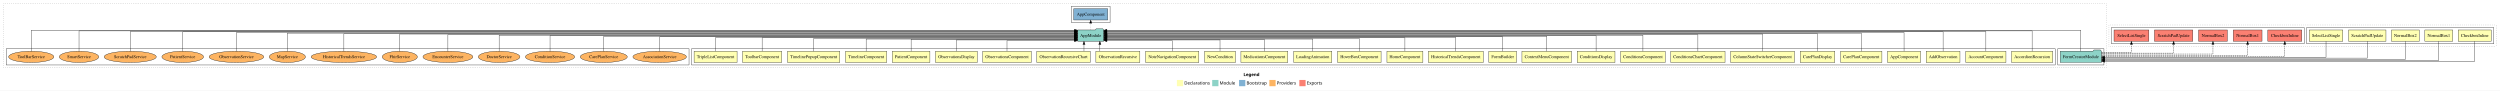
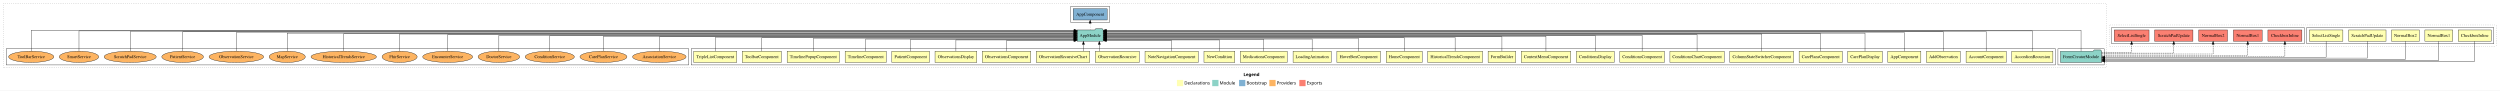
- <svg xmlns="http://www.w3.org/2000/svg" width="8004pt" height="290pt" viewBox="0.00 0.00 8004.00 290.00">
+ <svg xmlns="http://www.w3.org/2000/svg" width="8008pt" height="290pt" viewBox="0.00 0.00 8008.00 290.00">
  <g id="graph0" class="graph" transform="scale(1 1) rotate(0) translate(4 286)">
-     <polygon fill="#ffffff" stroke="transparent" points="-4,4 -4,-286 8000,-286 8000,4 -4,4" />
-     <text text-anchor="start" x="3977.009" y="-42.4" font-family="sans-serif" font-weight="bold" font-size="14.00" fill="#000000">Legend</text>
-     <polygon fill="#ffffb3" stroke="transparent" points="3764,-10 3764,-30 3784,-30 3784,-10 3764,-10" />
-     <text text-anchor="start" x="3787.629" y="-15.4" font-family="sans-serif" font-size="14.00" fill="#000000">  Declarations</text>
-     <polygon fill="#8dd3c7" stroke="transparent" points="3877,-10 3877,-30 3897,-30 3897,-10 3877,-10" />
-     <text text-anchor="start" x="3900.725" y="-15.4" font-family="sans-serif" font-size="14.00" fill="#000000">  Module</text>
-     <polygon fill="#80b1d3" stroke="transparent" points="3963,-10 3963,-30 3983,-30 3983,-10 3963,-10" />
-     <text text-anchor="start" x="3986.781" y="-15.4" font-family="sans-serif" font-size="14.00" fill="#000000">  Bootstrap</text>
-     <polygon fill="#fdb462" stroke="transparent" points="4060,-10 4060,-30 4080,-30 4080,-10 4060,-10" />
-     <text text-anchor="start" x="4083.673" y="-15.4" font-family="sans-serif" font-size="14.00" fill="#000000">  Providers</text>
-     <polygon fill="#fb8072" stroke="transparent" points="4156,-10 4156,-30 4176,-30 4176,-10 4156,-10" />
-     <text text-anchor="start" x="4179.726" y="-15.4" font-family="sans-serif" font-size="14.00" fill="#000000">  Exports</text>
+     <polygon fill="#ffffff" stroke="transparent" points="-4,4 -4,-286 8004,-286 8004,4 -4,4" />
+     <text text-anchor="start" x="3979.009" y="-42.4" font-family="sans-serif" font-weight="bold" font-size="14.00" fill="#000000">Legend</text>
+     <polygon fill="#ffffb3" stroke="transparent" points="3766,-10 3766,-30 3786,-30 3786,-10 3766,-10" />
+     <text text-anchor="start" x="3789.629" y="-15.4" font-family="sans-serif" font-size="14.00" fill="#000000">  Declarations</text>
+     <polygon fill="#8dd3c7" stroke="transparent" points="3879,-10 3879,-30 3899,-30 3899,-10 3879,-10" />
+     <text text-anchor="start" x="3902.725" y="-15.4" font-family="sans-serif" font-size="14.00" fill="#000000">  Module</text>
+     <polygon fill="#80b1d3" stroke="transparent" points="3965,-10 3965,-30 3985,-30 3985,-10 3965,-10" />
+     <text text-anchor="start" x="3988.781" y="-15.4" font-family="sans-serif" font-size="14.00" fill="#000000">  Bootstrap</text>
+     <polygon fill="#fdb462" stroke="transparent" points="4062,-10 4062,-30 4082,-30 4082,-10 4062,-10" />
+     <text text-anchor="start" x="4085.673" y="-15.4" font-family="sans-serif" font-size="14.00" fill="#000000">  Providers</text>
+     <polygon fill="#fb8072" stroke="transparent" points="4158,-10 4158,-30 4178,-30 4178,-10 4158,-10" />
+     <text text-anchor="start" x="4181.726" y="-15.4" font-family="sans-serif" font-size="14.00" fill="#000000">  Exports</text>
    <g id="clust1" class="cluster">
-       <polygon fill="none" stroke="#000000" stroke-dasharray="1,5" points="8,-70 8,-274 6740,-274 6740,-70 8,-70" />
+       <polygon fill="none" stroke="#000000" stroke-dasharray="1,5" points="8,-70 8,-274 6744,-274 6744,-70 8,-70" />
    </g>
    <g id="clust2" class="cluster">
-       <polygon fill="none" stroke="#000000" points="2210,-78 2210,-130 6576,-130 6576,-78 2210,-78" />
+       <polygon fill="none" stroke="#000000" points="2210,-78 2210,-130 6580,-130 6580,-78 2210,-78" />
    </g>
    <g id="clust31" class="cluster">
-       <polygon fill="none" stroke="#000000" points="6584,-78 6584,-130 6732,-130 6732,-78 6584,-78" />
+       <polygon fill="none" stroke="#000000" points="6588,-78 6588,-130 6736,-130 6736,-78 6588,-78" />
    </g>
    <g id="clust33" class="cluster">
      <polygon fill="none" stroke="#000000" points="3426,-214 3426,-266 3550,-266 3550,-214 3426,-214" />
    </g>
    <g id="clust34" class="cluster">
      <polygon fill="none" stroke="#000000" points="16,-78 16,-130 2202,-130 2202,-78 16,-78" />
    </g>
    <g id="clust35" class="cluster">
-       <polygon fill="none" stroke="#000000" stroke-dasharray="1,5" points="6748,-138 6748,-206 7988,-206 7988,-138 6748,-138" />
+       <polygon fill="none" stroke="#000000" stroke-dasharray="1,5" points="6752,-138 6752,-206 7992,-206 7992,-138 6752,-138" />
    </g>
    <g id="clust36" class="cluster">
-       <polygon fill="none" stroke="#000000" points="7381,-146 7381,-198 7980,-198 7980,-146 7381,-146" />
+       <polygon fill="none" stroke="#000000" points="7385,-146 7385,-198 7984,-198 7984,-146 7385,-146" />
    </g>
    <g id="clust43" class="cluster">
-       <polygon fill="none" stroke="#000000" points="6756,-146 6756,-198 7373,-198 7373,-146 6756,-146" />
+       <polygon fill="none" stroke="#000000" points="6760,-146 6760,-198 7377,-198 7377,-146 6760,-146" />
    </g>
    <g id="node1" class="node">
-       <polygon fill="#ffffb3" stroke="#000000" points="6567.849,-122 6436.151,-122 6436.151,-86 6567.849,-86 6567.849,-122" />
-       <text text-anchor="middle" x="6502" y="-99.8" font-family="Times,serif" font-size="14.00" fill="#000000">AccordionRecursion</text>
+       <polygon fill="#ffffb3" stroke="#000000" points="6571.849,-122 6440.151,-122 6440.151,-86 6571.849,-86 6571.849,-122" />
+       <text text-anchor="middle" x="6506" y="-99.8" font-family="Times,serif" font-size="14.00" fill="#000000">AccordionRecursion</text>
    </g>
    <g id="node29" class="node">
      <polygon fill="#8dd3c7" stroke="#000000" points="3529.657,-190 3526.657,-194 3505.657,-194 3502.657,-190 3446.343,-190 3446.343,-154 3529.657,-154 3529.657,-190" />
      <text text-anchor="middle" x="3488" y="-167.8" font-family="Times,serif" font-size="14.00" fill="#000000">AppModule</text>
    </g>
    <g id="edge1" class="edge">
-       <path fill="none" stroke="#000000" d="M6502,-122.01C6502,-146.421 6502,-187 6502,-187 6502,-187 3539.745,-187 3539.745,-187" />
-       <polygon fill="#000000" stroke="#000000" points="3539.745,-183.5 3529.745,-187 3539.745,-190.5 3539.745,-183.5" />
+       <path fill="none" stroke="#000000" d="M6506,-122.01C6506,-146.421 6506,-187 6506,-187 6506,-187 3539.801,-187 3539.801,-187" />
+       <polygon fill="#000000" stroke="#000000" points="3539.801,-183.5 3529.801,-187 3539.801,-190.5 3539.801,-183.5" />
    </g>
    <g id="node2" class="node">
-       <polygon fill="#ffffb3" stroke="#000000" points="6418.259,-122 6289.741,-122 6289.741,-86 6418.259,-86 6418.259,-122" />
-       <text text-anchor="middle" x="6354" y="-99.8" font-family="Times,serif" font-size="14.00" fill="#000000">AccountComponent</text>
+       <polygon fill="#ffffb3" stroke="#000000" points="6422.259,-122 6293.741,-122 6293.741,-86 6422.259,-86 6422.259,-122" />
+       <text text-anchor="middle" x="6358" y="-99.8" font-family="Times,serif" font-size="14.00" fill="#000000">AccountComponent</text>
    </g>
    <g id="edge2" class="edge">
-       <path fill="none" stroke="#000000" d="M6354,-122.38C6354,-146.279 6354,-185 6354,-185 6354,-185 3539.898,-185 3539.898,-185" />
-       <polygon fill="#000000" stroke="#000000" points="3539.898,-181.5 3529.898,-185 3539.898,-188.5 3539.898,-181.5" />
+       <path fill="none" stroke="#000000" d="M6358,-122.38C6358,-146.279 6358,-185 6358,-185 6358,-185 3539.677,-185 3539.677,-185" />
+       <polygon fill="#000000" stroke="#000000" points="3539.678,-181.5 3529.677,-185 3539.677,-188.5 3539.678,-181.5" />
    </g>
    <g id="node3" class="node">
-       <polygon fill="#ffffb3" stroke="#000000" points="6271.03,-122 6162.97,-122 6162.97,-86 6271.03,-86 6271.03,-122" />
-       <text text-anchor="middle" x="6217" y="-99.8" font-family="Times,serif" font-size="14.00" fill="#000000">AddObservation</text>
+       <polygon fill="#ffffb3" stroke="#000000" points="6275.03,-122 6166.97,-122 6166.97,-86 6275.03,-86 6275.03,-122" />
+       <text text-anchor="middle" x="6221" y="-99.8" font-family="Times,serif" font-size="14.00" fill="#000000">AddObservation</text>
    </g>
    <g id="edge3" class="edge">
-       <path fill="none" stroke="#000000" d="M6217,-122.153C6217,-145.757 6217,-184 6217,-184 6217,-184 3539.774,-184 3539.774,-184" />
-       <polygon fill="#000000" stroke="#000000" points="3539.774,-180.5 3529.774,-184 3539.774,-187.5 3539.774,-180.5" />
+       <path fill="none" stroke="#000000" d="M6221,-122.153C6221,-145.757 6221,-184 6221,-184 6221,-184 3539.835,-184 3539.835,-184" />
+       <polygon fill="#000000" stroke="#000000" points="3539.835,-180.5 3529.835,-184 3539.835,-187.5 3539.835,-180.5" />
    </g>
    <g id="node4" class="node">
-       <polygon fill="#ffffb3" stroke="#000000" points="6144.94,-122 6039.06,-122 6039.06,-86 6144.94,-86 6144.94,-122" />
-       <text text-anchor="middle" x="6092" y="-99.8" font-family="Times,serif" font-size="14.00" fill="#000000">AppComponent</text>
+       <polygon fill="#ffffb3" stroke="#000000" points="6148.94,-122 6043.06,-122 6043.06,-86 6148.94,-86 6148.94,-122" />
+       <text text-anchor="middle" x="6096" y="-99.8" font-family="Times,serif" font-size="14.00" fill="#000000">AppComponent</text>
    </g>
    <g id="edge4" class="edge">
-       <path fill="none" stroke="#000000" d="M6092,-122.091C6092,-145.133 6092,-182 6092,-182 6092,-182 3539.693,-182 3539.693,-182" />
-       <polygon fill="#000000" stroke="#000000" points="3539.693,-178.5 3529.693,-182 3539.692,-185.5 3539.693,-178.5" />
+       <path fill="none" stroke="#000000" d="M6096,-122.091C6096,-145.133 6096,-182 6096,-182 6096,-182 3539.756,-182 3539.756,-182" />
+       <polygon fill="#000000" stroke="#000000" points="3539.756,-178.5 3529.756,-182 3539.756,-185.5 3539.756,-178.5" />
    </g>
    <g id="node5" class="node">
-       <polygon fill="#ffffb3" stroke="#000000" points="6021.147,-122 5888.853,-122 5888.853,-86 6021.147,-86 6021.147,-122" />
-       <text text-anchor="middle" x="5955" y="-99.8" font-family="Times,serif" font-size="14.00" fill="#000000">CarePlanComponent</text>
+       <polygon fill="#ffffb3" stroke="#000000" points="6025.361,-122 5914.639,-122 5914.639,-86 6025.361,-86 6025.361,-122" />
+       <text text-anchor="middle" x="5970" y="-99.8" font-family="Times,serif" font-size="14.00" fill="#000000">CarePlanDisplay</text>
    </g>
    <g id="edge5" class="edge">
-       <path fill="none" stroke="#000000" d="M5955,-122.011C5955,-144.485 5955,-180 5955,-180 5955,-180 3539.784,-180 3539.784,-180" />
-       <polygon fill="#000000" stroke="#000000" points="3539.784,-176.5 3529.784,-180 3539.784,-183.5 3539.784,-176.5" />
+       <path fill="none" stroke="#000000" d="M5970,-122.011C5970,-144.485 5970,-180 5970,-180 5970,-180 3539.78,-180 3539.78,-180" />
+       <polygon fill="#000000" stroke="#000000" points="3539.78,-176.5 3529.78,-180 3539.78,-183.5 3539.78,-176.5" />
    </g>
    <g id="node6" class="node">
-       <polygon fill="#ffffb3" stroke="#000000" points="5870.361,-122 5759.639,-122 5759.639,-86 5870.361,-86 5870.361,-122" />
-       <text text-anchor="middle" x="5815" y="-99.8" font-family="Times,serif" font-size="14.00" fill="#000000">CarePlanDisplay</text>
+       <polygon fill="#ffffb3" stroke="#000000" points="5897.091,-122 5758.909,-122 5758.909,-86 5897.091,-86 5897.091,-122" />
+       <text text-anchor="middle" x="5828" y="-99.8" font-family="Times,serif" font-size="14.00" fill="#000000">CarePlansComponent</text>
    </g>
    <g id="edge6" class="edge">
-       <path fill="none" stroke="#000000" d="M5815,-122.292C5815,-144.206 5815,-178 5815,-178 5815,-178 3539.875,-178 3539.875,-178" />
-       <polygon fill="#000000" stroke="#000000" points="3539.875,-174.5 3529.875,-178 3539.875,-181.5 3539.875,-174.5" />
+       <path fill="none" stroke="#000000" d="M5828,-122.292C5828,-144.206 5828,-178 5828,-178 5828,-178 3539.858,-178 3539.858,-178" />
+       <polygon fill="#000000" stroke="#000000" points="3539.858,-174.5 3529.858,-178 3539.858,-181.5 3539.858,-174.5" />
    </g>
    <g id="node7" class="node">
      <polygon fill="#ffffb3" stroke="#000000" points="5741.203,-122 5536.797,-122 5536.797,-86 5741.203,-86 5741.203,-122" />
      <text text-anchor="middle" x="5639" y="-99.8" font-family="Times,serif" font-size="14.00" fill="#000000">ColumnStateSwitcherComponent</text>
    </g>
    <g id="edge7" class="edge">
      <path fill="none" stroke="#000000" d="M5639,-122.045C5639,-143.662 5639,-177 5639,-177 5639,-177 3540.003,-177 3540.003,-177" />
      <polygon fill="#000000" stroke="#000000" points="3540.003,-173.5 3530.003,-177 3540.003,-180.5 3540.003,-173.5" />
    </g>
    <g id="node8" class="node">
      <polygon fill="#ffffb3" stroke="#000000" points="5518.888,-122 5345.112,-122 5345.112,-86 5518.888,-86 5518.888,-122" />
      <text text-anchor="middle" x="5432" y="-99.8" font-family="Times,serif" font-size="14.00" fill="#000000">ConditionsChartComponent</text>
    </g>
    <g id="edge8" class="edge">
      <path fill="none" stroke="#000000" d="M5432,-122.284C5432,-143.321 5432,-175 5432,-175 5432,-175 3539.956,-175 3539.956,-175" />
      <polygon fill="#000000" stroke="#000000" points="3539.956,-171.5 3529.956,-175 3539.956,-178.5 3539.956,-171.5" />
    </g>
    <g id="node9" class="node">
      <polygon fill="#ffffb3" stroke="#000000" points="5327.286,-122 5184.714,-122 5184.714,-86 5327.286,-86 5327.286,-122" />
      <text text-anchor="middle" x="5256" y="-99.8" font-family="Times,serif" font-size="14.00" fill="#000000">ConditionsComponent</text>
    </g>
    <g id="edge9" class="edge">
      <path fill="none" stroke="#000000" d="M5256,-122.129C5256,-142.572 5256,-173 5256,-173 5256,-173 3539.96,-173 3539.96,-173" />
      <polygon fill="#000000" stroke="#000000" points="3539.96,-169.5 3529.96,-173 3539.96,-176.5 3539.96,-169.5" />
    </g>
    <g id="node10" class="node">
      <polygon fill="#ffffb3" stroke="#000000" points="5166.5,-122 5045.5,-122 5045.5,-86 5166.5,-86 5166.5,-122" />
      <text text-anchor="middle" x="5106" y="-99.8" font-family="Times,serif" font-size="14.00" fill="#000000">ConditionsDisplay</text>
    </g>
    <g id="edge10" class="edge">
      <path fill="none" stroke="#000000" d="M5106,-122.223C5106,-142.365 5106,-172 5106,-172 5106,-172 3540.033,-172 3540.033,-172" />
      <polygon fill="#000000" stroke="#000000" points="3540.033,-168.5 3530.033,-172 3540.033,-175.5 3540.033,-168.5" />
    </g>
    <g id="node11" class="node">
      <polygon fill="#ffffb3" stroke="#000000" points="5027.324,-122 4868.676,-122 4868.676,-86 5027.324,-86 5027.324,-122" />
      <text text-anchor="middle" x="4948" y="-99.8" font-family="Times,serif" font-size="14.00" fill="#000000">ContextMenuComponent</text>
    </g>
    <g id="edge11" class="edge">
      <path fill="none" stroke="#000000" d="M4948,-122.035C4948,-141.576 4948,-170 4948,-170 4948,-170 3539.731,-170 3539.731,-170" />
      <polygon fill="#000000" stroke="#000000" points="3539.731,-166.5 3529.731,-170 3539.731,-173.5 3539.731,-166.5" />
    </g>
    <g id="node12" class="node">
      <polygon fill="#ffffb3" stroke="#000000" points="4851.327,-122 4762.673,-122 4762.673,-86 4851.327,-86 4851.327,-122" />
      <text text-anchor="middle" x="4807" y="-99.8" font-family="Times,serif" font-size="14.00" fill="#000000">FormBuilder</text>
    </g>
    <g id="edge12" class="edge">
      <path fill="none" stroke="#000000" d="M4807,-122.169C4807,-141.09 4807,-168 4807,-168 4807,-168 3540.022,-168 3540.022,-168" />
      <polygon fill="#000000" stroke="#000000" points="3540.022,-164.5 3530.022,-168 3540.022,-171.5 3540.022,-164.5" />
    </g>
    <g id="node13" class="node">
      <polygon fill="#ffffb3" stroke="#000000" points="4744.909,-122 4569.091,-122 4569.091,-86 4744.909,-86 4744.909,-122" />
      <text text-anchor="middle" x="4657" y="-99.8" font-family="Times,serif" font-size="14.00" fill="#000000">HistoricalTrendsComponent</text>
    </g>
    <g id="edge13" class="edge">
      <path fill="none" stroke="#000000" d="M4657,-122.267C4657,-140.555 4657,-166 4657,-166 4657,-166 3539.95,-166 3539.95,-166" />
      <polygon fill="#000000" stroke="#000000" points="3539.95,-162.5 3529.95,-166 3539.95,-169.5 3539.95,-162.5" />
    </g>
    <g id="node14" class="node">
      <polygon fill="#ffffb3" stroke="#000000" points="4551.545,-122 4436.455,-122 4436.455,-86 4551.545,-86 4551.545,-122" />
      <text text-anchor="middle" x="4494" y="-99.8" font-family="Times,serif" font-size="14.00" fill="#000000">HomeComponent</text>
    </g>
    <g id="edge14" class="edge">
      <path fill="none" stroke="#000000" d="M4494,-122.302C4494,-140.27 4494,-165 4494,-165 4494,-165 3539.946,-165 3539.946,-165" />
      <polygon fill="#000000" stroke="#000000" points="3539.946,-161.5 3529.946,-165 3539.946,-168.5 3539.946,-161.5" />
    </g>
    <g id="node15" class="node">
      <polygon fill="#ffffb3" stroke="#000000" points="4417.651,-122 4278.349,-122 4278.349,-86 4417.651,-86 4417.651,-122" />
      <text text-anchor="middle" x="4348" y="-99.8" font-family="Times,serif" font-size="14.00" fill="#000000">HoverBoxComponent</text>
    </g>
    <g id="edge15" class="edge">
      <path fill="none" stroke="#000000" d="M4348,-122.022C4348,-139.373 4348,-163 4348,-163 4348,-163 3539.77,-163 3539.77,-163" />
      <polygon fill="#000000" stroke="#000000" points="3539.77,-159.5 3529.77,-163 3539.77,-166.5 3539.77,-159.5" />
    </g>
    <g id="node16" class="node">
      <polygon fill="#ffffb3" stroke="#000000" points="4260.042,-122 4137.958,-122 4137.958,-86 4260.042,-86 4260.042,-122" />
      <text text-anchor="middle" x="4199" y="-99.8" font-family="Times,serif" font-size="14.00" fill="#000000">LoadingAnimation</text>
    </g>
    <g id="edge16" class="edge">
      <path fill="none" stroke="#000000" d="M4199,-122.035C4199,-138.734 4199,-161 4199,-161 4199,-161 3539.822,-161 3539.822,-161" />
      <polygon fill="#000000" stroke="#000000" points="3539.822,-157.5 3529.822,-161 3539.822,-164.5 3539.822,-157.5" />
    </g>
    <g id="node17" class="node">
      <polygon fill="#ffffb3" stroke="#000000" points="4119.038,-122 3968.962,-122 3968.962,-86 4119.038,-86 4119.038,-122" />
      <text text-anchor="middle" x="4044" y="-99.8" font-family="Times,serif" font-size="14.00" fill="#000000">MedicationsComponent</text>
    </g>
    <g id="edge17" class="edge">
      <path fill="none" stroke="#000000" d="M4044,-122.027C4044,-138.398 4044,-160 4044,-160 4044,-160 3539.79,-160 3539.79,-160" />
      <polygon fill="#000000" stroke="#000000" points="3539.79,-156.5 3529.79,-160 3539.79,-163.5 3539.79,-156.5" />
    </g>
    <g id="node18" class="node">
      <polygon fill="#ffffb3" stroke="#000000" points="3951.437,-122 3852.563,-122 3852.563,-86 3951.437,-86 3951.437,-122" />
      <text text-anchor="middle" x="3902" y="-99.8" font-family="Times,serif" font-size="14.00" fill="#000000">NewCondition</text>
    </g>
    <g id="edge18" class="edge">
      <path fill="none" stroke="#000000" d="M3902,-122.282C3902,-137.948 3902,-158 3902,-158 3902,-158 3539.975,-158 3539.975,-158" />
      <polygon fill="#000000" stroke="#000000" points="3539.975,-154.5 3529.975,-158 3539.975,-161.5 3539.975,-154.5" />
    </g>
    <g id="node19" class="node">
      <polygon fill="#ffffb3" stroke="#000000" points="3834.252,-122 3663.748,-122 3663.748,-86 3834.252,-86 3834.252,-122" />
      <text text-anchor="middle" x="3749" y="-99.8" font-family="Times,serif" font-size="14.00" fill="#000000">NoteNavigationComponent</text>
    </g>
    <g id="edge19" class="edge">
      <path fill="none" stroke="#000000" d="M3749,-122.187C3749,-137.182 3749,-156 3749,-156 3749,-156 3539.934,-156 3539.934,-156" />
      <polygon fill="#000000" stroke="#000000" points="3539.934,-152.5 3529.934,-156 3539.934,-159.5 3539.934,-152.5" />
    </g>
    <g id="node20" class="node">
      <polygon fill="#ffffb3" stroke="#000000" points="3645.399,-122 3504.601,-122 3504.601,-86 3645.399,-86 3645.399,-122" />
      <text text-anchor="middle" x="3575" y="-99.8" font-family="Times,serif" font-size="14.00" fill="#000000">ObservationRecursive</text>
    </g>
    <g id="edge20" class="edge">
      <path fill="none" stroke="#000000" d="M3517.314,-122.223C3517.314,-122.223 3517.314,-143.727 3517.314,-143.727" />
      <polygon fill="#000000" stroke="#000000" points="3513.815,-143.727 3517.314,-153.727 3520.815,-143.727 3513.815,-143.727" />
    </g>
    <g id="node21" class="node">
      <polygon fill="#ffffb3" stroke="#000000" points="3486.501,-122 3315.499,-122 3315.499,-86 3486.501,-86 3486.501,-122" />
      <text text-anchor="middle" x="3401" y="-99.8" font-family="Times,serif" font-size="14.00" fill="#000000">ObservationRecursiveChart</text>
    </g>
    <g id="edge21" class="edge">
      <path fill="none" stroke="#000000" d="M3466.461,-122.223C3466.461,-122.223 3466.461,-143.727 3466.461,-143.727" />
      <polygon fill="#000000" stroke="#000000" points="3462.961,-143.727 3466.461,-153.727 3469.961,-143.727 3462.961,-143.727" />
    </g>
    <g id="node22" class="node">
      <polygon fill="#ffffb3" stroke="#000000" points="3297.699,-122 3142.301,-122 3142.301,-86 3297.699,-86 3297.699,-122" />
      <text text-anchor="middle" x="3220" y="-99.8" font-family="Times,serif" font-size="14.00" fill="#000000">ObservationsComponent</text>
    </g>
    <g id="edge22" class="edge">
      <path fill="none" stroke="#000000" d="M3220,-122.187C3220,-137.182 3220,-156 3220,-156 3220,-156 3436.125,-156 3436.125,-156" />
      <polygon fill="#000000" stroke="#000000" points="3436.125,-159.5 3446.125,-156 3436.125,-152.5 3436.125,-159.5" />
    </g>
    <g id="node23" class="node">
      <polygon fill="#ffffb3" stroke="#000000" points="3124.914,-122 2991.086,-122 2991.086,-86 3124.914,-86 3124.914,-122" />
      <text text-anchor="middle" x="3058" y="-99.8" font-family="Times,serif" font-size="14.00" fill="#000000">ObservationsDisplay</text>
    </g>
    <g id="edge23" class="edge">
      <path fill="none" stroke="#000000" d="M3058,-122.282C3058,-137.948 3058,-158 3058,-158 3058,-158 3435.987,-158 3435.987,-158" />
      <polygon fill="#000000" stroke="#000000" points="3435.987,-161.5 3445.987,-158 3435.987,-154.5 3435.987,-161.5" />
    </g>
    <g id="node24" class="node">
      <polygon fill="#ffffb3" stroke="#000000" points="2973.216,-122 2852.784,-122 2852.784,-86 2973.216,-86 2973.216,-122" />
      <text text-anchor="middle" x="2913" y="-99.8" font-family="Times,serif" font-size="14.00" fill="#000000">PatientComponent</text>
    </g>
    <g id="edge24" class="edge">
      <path fill="none" stroke="#000000" d="M2913,-122.027C2913,-138.398 2913,-160 2913,-160 2913,-160 3436.184,-160 3436.184,-160" />
      <polygon fill="#000000" stroke="#000000" points="3436.184,-163.5 3446.184,-160 3436.184,-156.5 3436.184,-163.5" />
    </g>
    <g id="node25" class="node">
      <polygon fill="#ffffb3" stroke="#000000" points="2834.877,-122 2703.123,-122 2703.123,-86 2834.877,-86 2834.877,-122" />
      <text text-anchor="middle" x="2769" y="-99.8" font-family="Times,serif" font-size="14.00" fill="#000000">TimelineComponent</text>
    </g>
    <g id="edge25" class="edge">
      <path fill="none" stroke="#000000" d="M2769,-122.035C2769,-138.734 2769,-161 2769,-161 2769,-161 3436.236,-161 3436.236,-161" />
      <polygon fill="#000000" stroke="#000000" points="3436.236,-164.5 3446.236,-161 3436.236,-157.5 3436.236,-164.5" />
    </g>
    <g id="node26" class="node">
      <polygon fill="#ffffb3" stroke="#000000" points="2684.66,-122 2517.34,-122 2517.34,-86 2684.66,-86 2684.66,-122" />
      <text text-anchor="middle" x="2601" y="-99.8" font-family="Times,serif" font-size="14.00" fill="#000000">TimelinePopupComponent</text>
    </g>
    <g id="edge26" class="edge">
      <path fill="none" stroke="#000000" d="M2601,-122.022C2601,-139.373 2601,-163 2601,-163 2601,-163 3436.112,-163 3436.112,-163" />
      <polygon fill="#000000" stroke="#000000" points="3436.112,-166.5 3446.112,-163 3436.112,-159.5 3436.112,-166.5" />
    </g>
    <g id="node27" class="node">
      <polygon fill="#ffffb3" stroke="#000000" points="2498.651,-122 2373.349,-122 2373.349,-86 2498.651,-86 2498.651,-122" />
      <text text-anchor="middle" x="2436" y="-99.8" font-family="Times,serif" font-size="14.00" fill="#000000">ToolbarComponent</text>
    </g>
    <g id="edge27" class="edge">
      <path fill="none" stroke="#000000" d="M2436,-122.302C2436,-140.27 2436,-165 2436,-165 2436,-165 3436.111,-165 3436.111,-165" />
      <polygon fill="#000000" stroke="#000000" points="3436.111,-168.5 3446.111,-165 3436.111,-161.5 3436.111,-168.5" />
    </g>
    <g id="node28" class="node">
      <polygon fill="#ffffb3" stroke="#000000" points="2355.82,-122 2218.18,-122 2218.18,-86 2355.82,-86 2355.82,-122" />
      <text text-anchor="middle" x="2287" y="-99.8" font-family="Times,serif" font-size="14.00" fill="#000000">TripleListComponent</text>
    </g>
    <g id="edge28" class="edge">
      <path fill="none" stroke="#000000" d="M2287,-122.267C2287,-140.555 2287,-166 2287,-166 2287,-166 3436.31,-166 3436.31,-166" />
      <polygon fill="#000000" stroke="#000000" points="3436.31,-169.5 3446.31,-166 3436.31,-162.5 3436.31,-169.5" />
    </g>
    <g id="node31" class="node">
      <polygon fill="#80b1d3" stroke="#000000" points="3542.439,-258 3433.561,-258 3433.561,-222 3542.439,-222 3542.439,-258" />
      <text text-anchor="middle" x="3488" y="-235.8" font-family="Times,serif" font-size="14.00" fill="#000000">AppComponent </text>
    </g>
    <g id="edge30" class="edge">
      <path fill="none" stroke="#000000" stroke-dasharray="1,5" d="M3488,-190.223C3488,-190.223 3488,-211.727 3488,-211.727" />
      <polygon fill="#000000" stroke="#000000" points="3484.5,-211.727 3488,-221.727 3491.5,-211.727 3484.5,-211.727" />
    </g>
    <g id="node30" class="node">
-       <polygon fill="#8dd3c7" stroke="#000000" points="6723.861,-122 6720.861,-126 6699.861,-126 6696.861,-122 6592.139,-122 6592.139,-86 6723.861,-86 6723.861,-122" />
-       <text text-anchor="middle" x="6658" y="-99.8" font-family="Times,serif" font-size="14.00" fill="#000000">FormCreatorModule</text>
+       <polygon fill="#8dd3c7" stroke="#000000" points="6727.861,-122 6724.861,-126 6703.861,-126 6700.861,-122 6596.139,-122 6596.139,-86 6727.861,-86 6727.861,-122" />
+       <text text-anchor="middle" x="6662" y="-99.8" font-family="Times,serif" font-size="14.00" fill="#000000">FormCreatorModule</text>
    </g>
    <g id="edge29" class="edge">
-       <path fill="none" stroke="#000000" d="M6658,-122.026C6658,-146.977 6658,-189 6658,-189 6658,-189 3539.825,-189 3539.825,-189" />
-       <polygon fill="#000000" stroke="#000000" points="3539.825,-185.5 3529.825,-189 3539.825,-192.5 3539.825,-185.5" />
+       <path fill="none" stroke="#000000" d="M6662,-122.026C6662,-146.977 6662,-189 6662,-189 6662,-189 3539.878,-189 3539.878,-189" />
+       <polygon fill="#000000" stroke="#000000" points="3539.878,-185.5 3529.878,-189 3539.878,-192.5 3539.878,-185.5" />
    </g>
    <g id="node50" class="node">
-       <polygon fill="#fb8072" stroke="#000000" points="7365.422,-190 7256.578,-190 7256.578,-154 7365.422,-154 7365.422,-190" />
-       <text text-anchor="middle" x="7311" y="-167.8" font-family="Times,serif" font-size="14.00" fill="#000000">CheckboxInline </text>
+       <polygon fill="#fb8072" stroke="#000000" points="7369.422,-190 7260.578,-190 7260.578,-154 7369.422,-154 7369.422,-190" />
+       <text text-anchor="middle" x="7315" y="-167.8" font-family="Times,serif" font-size="14.00" fill="#000000">CheckboxInline </text>
    </g>
    <g id="edge49" class="edge">
-       <path fill="none" stroke="#000000" stroke-dasharray="5,2" d="M6723.904,-106C6889.706,-106 7311,-106 7311,-106 7311,-106 7311,-143.965 7311,-143.965" />
-       <polygon fill="#000000" stroke="#000000" points="7307.5,-143.965 7311,-153.965 7314.5,-143.965 7307.5,-143.965" />
+       <path fill="none" stroke="#000000" stroke-dasharray="5,2" d="M6727.904,-106C6893.706,-106 7315,-106 7315,-106 7315,-106 7315,-143.965 7315,-143.965" />
+       <polygon fill="#000000" stroke="#000000" points="7311.5,-143.965 7315,-153.965 7318.5,-143.965 7311.5,-143.965" />
    </g>
    <g id="node51" class="node">
-       <polygon fill="#fb8072" stroke="#000000" points="7238.1,-190 7145.9,-190 7145.9,-154 7238.1,-154 7238.1,-190" />
-       <text text-anchor="middle" x="7192" y="-167.8" font-family="Times,serif" font-size="14.00" fill="#000000">NormalBox1 </text>
+       <polygon fill="#fb8072" stroke="#000000" points="7242.1,-190 7149.9,-190 7149.9,-154 7242.1,-154 7242.1,-190" />
+       <text text-anchor="middle" x="7196" y="-167.8" font-family="Times,serif" font-size="14.00" fill="#000000">NormalBox1 </text>
    </g>
    <g id="edge50" class="edge">
-       <path fill="none" stroke="#000000" stroke-dasharray="5,2" d="M6724.015,-109C6866.887,-109 7192,-109 7192,-109 7192,-109 7192,-143.778 7192,-143.778" />
-       <polygon fill="#000000" stroke="#000000" points="7188.5,-143.778 7192,-153.778 7195.5,-143.778 7188.5,-143.778" />
+       <path fill="none" stroke="#000000" stroke-dasharray="5,2" d="M6728.015,-109C6870.887,-109 7196,-109 7196,-109 7196,-109 7196,-143.778 7196,-143.778" />
+       <polygon fill="#000000" stroke="#000000" points="7192.5,-143.778 7196,-153.778 7199.5,-143.778 7192.5,-143.778" />
    </g>
    <g id="node52" class="node">
-       <polygon fill="#fb8072" stroke="#000000" points="7127.1,-190 7034.9,-190 7034.9,-154 7127.1,-154 7127.1,-190" />
-       <text text-anchor="middle" x="7081" y="-167.8" font-family="Times,serif" font-size="14.00" fill="#000000">NormalBox2 </text>
+       <polygon fill="#fb8072" stroke="#000000" points="7131.1,-190 7038.9,-190 7038.9,-154 7131.1,-154 7131.1,-190" />
+       <text text-anchor="middle" x="7085" y="-167.8" font-family="Times,serif" font-size="14.00" fill="#000000">NormalBox2 </text>
    </g>
    <g id="edge51" class="edge">
-       <path fill="none" stroke="#000000" stroke-dasharray="5,2" d="M6724.094,-113C6843.062,-113 7081,-113 7081,-113 7081,-113 7081,-143.977 7081,-143.977" />
-       <polygon fill="#000000" stroke="#000000" points="7077.5,-143.977 7081,-153.977 7084.5,-143.977 7077.5,-143.977" />
+       <path fill="none" stroke="#000000" stroke-dasharray="5,2" d="M6728.094,-113C6847.062,-113 7085,-113 7085,-113 7085,-113 7085,-143.977 7085,-143.977" />
+       <polygon fill="#000000" stroke="#000000" points="7081.5,-143.977 7085,-153.977 7088.5,-143.977 7081.5,-143.977" />
    </g>
    <g id="node53" class="node">
-       <polygon fill="#fb8072" stroke="#000000" points="7016.401,-190 6893.599,-190 6893.599,-154 7016.401,-154 7016.401,-190" />
-       <text text-anchor="middle" x="6955" y="-167.8" font-family="Times,serif" font-size="14.00" fill="#000000">ScratchPadUpdate </text>
+       <polygon fill="#fb8072" stroke="#000000" points="7020.401,-190 6897.599,-190 6897.599,-154 7020.401,-154 7020.401,-190" />
+       <text text-anchor="middle" x="6959" y="-167.8" font-family="Times,serif" font-size="14.00" fill="#000000">ScratchPadUpdate </text>
    </g>
    <g id="edge52" class="edge">
-       <path fill="none" stroke="#000000" stroke-dasharray="5,2" d="M6723.914,-116C6811.413,-116 6955,-116 6955,-116 6955,-116 6955,-143.973 6955,-143.973" />
-       <polygon fill="#000000" stroke="#000000" points="6951.5,-143.973 6955,-153.973 6958.5,-143.973 6951.5,-143.973" />
+       <path fill="none" stroke="#000000" stroke-dasharray="5,2" d="M6727.914,-116C6815.413,-116 6959,-116 6959,-116 6959,-116 6959,-143.973 6959,-143.973" />
+       <polygon fill="#000000" stroke="#000000" points="6955.5,-143.973 6959,-153.973 6962.5,-143.973 6955.5,-143.973" />
    </g>
    <g id="node54" class="node">
-       <polygon fill="#fb8072" stroke="#000000" points="6875.765,-190 6764.235,-190 6764.235,-154 6875.765,-154 6875.765,-190" />
-       <text text-anchor="middle" x="6820" y="-167.8" font-family="Times,serif" font-size="14.00" fill="#000000">SelectListSingle </text>
+       <polygon fill="#fb8072" stroke="#000000" points="6879.765,-190 6768.235,-190 6768.235,-154 6879.765,-154 6879.765,-190" />
+       <text text-anchor="middle" x="6824" y="-167.8" font-family="Times,serif" font-size="14.00" fill="#000000">SelectListSingle </text>
    </g>
    <g id="edge53" class="edge">
-       <path fill="none" stroke="#000000" stroke-dasharray="5,2" d="M6723.892,-119C6768.742,-119 6820,-119 6820,-119 6820,-119 6820,-143.76 6820,-143.76" />
-       <polygon fill="#000000" stroke="#000000" points="6816.5,-143.76 6820,-153.76 6823.5,-143.76 6816.5,-143.76" />
+       <path fill="none" stroke="#000000" stroke-dasharray="5,2" d="M6727.892,-119C6772.742,-119 6824,-119 6824,-119 6824,-119 6824,-143.76 6824,-143.76" />
+       <polygon fill="#000000" stroke="#000000" points="6820.5,-143.76 6824,-153.76 6827.5,-143.76 6820.5,-143.76" />
    </g>
    <g id="node32" class="node">
      <ellipse fill="#fdb462" stroke="#000000" cx="2108" cy="-104" rx="85.669" ry="18" />
      <text text-anchor="middle" x="2108" y="-99.8" font-family="Times,serif" font-size="14.00" fill="#000000">AssociationService</text>
    </g>
    <g id="edge31" class="edge">
      <path fill="none" stroke="#000000" d="M2108,-122.169C2108,-141.09 2108,-168 2108,-168 2108,-168 3436.323,-168 3436.323,-168" />
      <polygon fill="#000000" stroke="#000000" points="3436.323,-171.5 3446.323,-168 3436.323,-164.5 3436.323,-171.5" />
    </g>
    <g id="node33" class="node">
      <ellipse fill="#fdb462" stroke="#000000" cx="1929" cy="-104" rx="75.275" ry="18" />
      <text text-anchor="middle" x="1929" y="-99.8" font-family="Times,serif" font-size="14.00" fill="#000000">CarePlanService</text>
    </g>
    <g id="edge32" class="edge">
      <path fill="none" stroke="#000000" d="M1929,-122.035C1929,-141.576 1929,-170 1929,-170 1929,-170 3436.3,-170 3436.3,-170" />
      <polygon fill="#000000" stroke="#000000" points="3436.301,-173.5 3446.3,-170 3436.3,-166.5 3436.301,-173.5" />
    </g>
    <g id="node34" class="node">
      <ellipse fill="#fdb462" stroke="#000000" cx="1757" cy="-104" rx="78.751" ry="18" />
      <text text-anchor="middle" x="1757" y="-99.8" font-family="Times,serif" font-size="14.00" fill="#000000">ConditionService</text>
    </g>
    <g id="edge33" class="edge">
      <path fill="none" stroke="#000000" d="M1757,-122.223C1757,-142.365 1757,-172 1757,-172 1757,-172 3436.069,-172 3436.069,-172" />
      <polygon fill="#000000" stroke="#000000" points="3436.069,-175.5 3446.069,-172 3436.069,-168.5 3436.069,-175.5" />
    </g>
    <g id="node35" class="node">
      <ellipse fill="#fdb462" stroke="#000000" cx="1594" cy="-104" rx="66.611" ry="18" />
      <text text-anchor="middle" x="1594" y="-99.8" font-family="Times,serif" font-size="14.00" fill="#000000">DoctorService</text>
    </g>
    <g id="edge34" class="edge">
      <path fill="none" stroke="#000000" d="M1594,-122.129C1594,-142.572 1594,-173 1594,-173 1594,-173 3436.234,-173 3436.234,-173" />
      <polygon fill="#000000" stroke="#000000" points="3436.234,-176.5 3446.234,-173 3436.234,-169.5 3436.234,-176.5" />
    </g>
    <g id="node36" class="node">
      <ellipse fill="#fdb462" stroke="#000000" cx="1430" cy="-104" rx="79.855" ry="18" />
      <text text-anchor="middle" x="1430" y="-99.8" font-family="Times,serif" font-size="14.00" fill="#000000">EncounterService</text>
    </g>
    <g id="edge35" class="edge">
      <path fill="none" stroke="#000000" d="M1430,-122.284C1430,-143.321 1430,-175 1430,-175 1430,-175 3435.958,-175 3435.958,-175" />
      <polygon fill="#000000" stroke="#000000" points="3435.958,-178.5 3445.958,-175 3435.958,-171.5 3435.958,-178.5" />
    </g>
    <g id="node37" class="node">
      <ellipse fill="#fdb462" stroke="#000000" cx="1276" cy="-104" rx="56.174" ry="18" />
      <text text-anchor="middle" x="1276" y="-99.8" font-family="Times,serif" font-size="14.00" fill="#000000">FhirService</text>
    </g>
    <g id="edge36" class="edge">
      <path fill="none" stroke="#000000" d="M1276,-122.045C1276,-143.662 1276,-177 1276,-177 1276,-177 3436.274,-177 3436.274,-177" />
      <polygon fill="#000000" stroke="#000000" points="3436.274,-180.5 3446.274,-177 3436.274,-173.5 3436.274,-180.5" />
    </g>
    <g id="node38" class="node">
      <ellipse fill="#fdb462" stroke="#000000" cx="1097" cy="-104" rx="104.767" ry="18" />
      <text text-anchor="middle" x="1097" y="-99.8" font-family="Times,serif" font-size="14.00" fill="#000000">HistoricalTrendsService</text>
    </g>
    <g id="edge37" class="edge">
      <path fill="none" stroke="#000000" d="M1097,-122.292C1097,-144.206 1097,-178 1097,-178 1097,-178 3436.247,-178 3436.247,-178" />
      <polygon fill="#000000" stroke="#000000" points="3436.247,-181.5 3446.247,-178 3436.247,-174.5 3436.247,-181.5" />
    </g>
    <g id="node39" class="node">
      <ellipse fill="#fdb462" stroke="#000000" cx="916" cy="-104" rx="57.883" ry="18" />
      <text text-anchor="middle" x="916" y="-99.8" font-family="Times,serif" font-size="14.00" fill="#000000">MapService</text>
    </g>
    <g id="edge38" class="edge">
      <path fill="none" stroke="#000000" d="M916,-122.011C916,-144.485 916,-180 916,-180 916,-180 3436.296,-180 3436.296,-180" />
      <polygon fill="#000000" stroke="#000000" points="3436.296,-183.5 3446.296,-180 3436.296,-176.5 3436.296,-183.5" />
    </g>
    <g id="node40" class="node">
      <ellipse fill="#fdb462" stroke="#000000" cx="753" cy="-104" rx="87.377" ry="18" />
      <text text-anchor="middle" x="753" y="-99.8" font-family="Times,serif" font-size="14.00" fill="#000000">ObservationService</text>
    </g>
    <g id="edge39" class="edge">
      <path fill="none" stroke="#000000" d="M753,-122.091C753,-145.133 753,-182 753,-182 753,-182 3436.134,-182 3436.134,-182" />
      <polygon fill="#000000" stroke="#000000" points="3436.134,-185.5 3446.134,-182 3436.134,-178.5 3436.134,-185.5" />
    </g>
    <g id="node41" class="node">
      <ellipse fill="#fdb462" stroke="#000000" cx="581" cy="-104" rx="66.627" ry="18" />
      <text text-anchor="middle" x="581" y="-99.8" font-family="Times,serif" font-size="14.00" fill="#000000">PatientService</text>
    </g>
    <g id="edge40" class="edge">
      <path fill="none" stroke="#000000" d="M581,-122.153C581,-145.757 581,-184 581,-184 581,-184 3436.067,-184 3436.067,-184" />
      <polygon fill="#000000" stroke="#000000" points="3436.067,-187.5 3446.067,-184 3436.067,-180.5 3436.067,-187.5" />
    </g>
    <g id="node42" class="node">
      <ellipse fill="#fdb462" stroke="#000000" cx="413" cy="-104" rx="83.362" ry="18" />
      <text text-anchor="middle" x="413" y="-99.8" font-family="Times,serif" font-size="14.00" fill="#000000">ScratchPadService</text>
    </g>
    <g id="edge41" class="edge">
      <path fill="none" stroke="#000000" d="M413,-122.38C413,-146.279 413,-185 413,-185 413,-185 3436.28,-185 3436.28,-185" />
      <polygon fill="#000000" stroke="#000000" points="3436.28,-188.5 3446.28,-185 3436.28,-181.5 3436.28,-188.5" />
    </g>
    <g id="node43" class="node">
      <ellipse fill="#fdb462" stroke="#000000" cx="249" cy="-104" rx="63.115" ry="18" />
      <text text-anchor="middle" x="249" y="-99.8" font-family="Times,serif" font-size="14.00" fill="#000000">SmartService</text>
    </g>
    <g id="edge42" class="edge">
      <path fill="none" stroke="#000000" d="M249,-122.01C249,-146.421 249,-187 249,-187 249,-187 3436.16,-187 3436.16,-187" />
      <polygon fill="#000000" stroke="#000000" points="3436.16,-190.5 3446.16,-187 3436.16,-183.5 3436.16,-190.5" />
    </g>
    <g id="node44" class="node">
      <ellipse fill="#fdb462" stroke="#000000" cx="96" cy="-104" rx="72.348" ry="18" />
      <text text-anchor="middle" x="96" y="-99.8" font-family="Times,serif" font-size="14.00" fill="#000000">ToolBarService</text>
    </g>
    <g id="edge43" class="edge">
      <path fill="none" stroke="#000000" d="M96,-122.026C96,-146.977 96,-189 96,-189 96,-189 3436.336,-189 3436.336,-189" />
      <polygon fill="#000000" stroke="#000000" points="3436.336,-192.5 3446.336,-189 3436.336,-185.5 3436.336,-192.5" />
    </g>
    <g id="node45" class="node">
-       <polygon fill="#ffffb3" stroke="#000000" points="7971.923,-190 7866.077,-190 7866.077,-154 7971.923,-154 7971.923,-190" />
-       <text text-anchor="middle" x="7919" y="-167.8" font-family="Times,serif" font-size="14.00" fill="#000000">CheckboxInline</text>
+       <polygon fill="#ffffb3" stroke="#000000" points="7975.923,-190 7870.077,-190 7870.077,-154 7975.923,-154 7975.923,-190" />
+       <text text-anchor="middle" x="7923" y="-167.8" font-family="Times,serif" font-size="14.00" fill="#000000">CheckboxInline</text>
    </g>
    <g id="edge44" class="edge">
-       <path fill="none" stroke="#000000" d="M7919,-153.802C7919,-129.644 7919,-90 7919,-90 7919,-90 6734.021,-90 6734.021,-90" />
-       <polygon fill="#000000" stroke="#000000" points="6734.021,-86.5 6724.021,-90 6734.021,-93.5 6734.021,-86.5" />
+       <path fill="none" stroke="#000000" d="M7923,-153.802C7923,-129.644 7923,-90 7923,-90 7923,-90 6738.021,-90 6738.021,-90" />
+       <polygon fill="#000000" stroke="#000000" points="6738.021,-86.5 6728.021,-90 6738.021,-93.5 6738.021,-86.5" />
    </g>
    <g id="node46" class="node">
-       <polygon fill="#ffffb3" stroke="#000000" points="7848.6,-190 7759.4,-190 7759.4,-154 7848.6,-154 7848.6,-190" />
-       <text text-anchor="middle" x="7804" y="-167.8" font-family="Times,serif" font-size="14.00" fill="#000000">NormalBox1</text>
+       <polygon fill="#ffffb3" stroke="#000000" points="7852.6,-190 7763.4,-190 7763.4,-154 7852.6,-154 7852.6,-190" />
+       <text text-anchor="middle" x="7808" y="-167.8" font-family="Times,serif" font-size="14.00" fill="#000000">NormalBox1</text>
    </g>
    <g id="edge45" class="edge">
-       <path fill="none" stroke="#000000" d="M7804,-153.677C7804,-130.34 7804,-93 7804,-93 7804,-93 6734.148,-93 6734.148,-93" />
-       <polygon fill="#000000" stroke="#000000" points="6734.148,-89.5 6724.148,-93 6734.148,-96.5 6734.148,-89.5" />
+       <path fill="none" stroke="#000000" d="M7808,-153.677C7808,-130.34 7808,-93 7808,-93 7808,-93 6738.148,-93 6738.148,-93" />
+       <polygon fill="#000000" stroke="#000000" points="6738.148,-89.5 6728.148,-93 6738.148,-96.5 6738.148,-89.5" />
    </g>
    <g id="node47" class="node">
-       <polygon fill="#ffffb3" stroke="#000000" points="7741.6,-190 7652.4,-190 7652.4,-154 7741.6,-154 7741.6,-190" />
-       <text text-anchor="middle" x="7697" y="-167.8" font-family="Times,serif" font-size="14.00" fill="#000000">NormalBox2</text>
+       <polygon fill="#ffffb3" stroke="#000000" points="7745.6,-190 7656.4,-190 7656.4,-154 7745.6,-154 7745.6,-190" />
+       <text text-anchor="middle" x="7701" y="-167.8" font-family="Times,serif" font-size="14.00" fill="#000000">NormalBox2</text>
    </g>
    <g id="edge46" class="edge">
-       <path fill="none" stroke="#000000" d="M7697,-153.989C7697,-131.515 7697,-96 7697,-96 7697,-96 6734.178,-96 6734.178,-96" />
-       <polygon fill="#000000" stroke="#000000" points="6734.178,-92.5 6724.178,-96 6734.178,-99.5 6734.178,-92.5" />
+       <path fill="none" stroke="#000000" d="M7701,-153.989C7701,-131.515 7701,-96 7701,-96 7701,-96 6738.178,-96 6738.178,-96" />
+       <polygon fill="#000000" stroke="#000000" points="6738.178,-92.5 6728.178,-96 6738.178,-99.5 6738.178,-92.5" />
    </g>
    <g id="node48" class="node">
-       <polygon fill="#ffffb3" stroke="#000000" points="7634.902,-190 7515.098,-190 7515.098,-154 7634.902,-154 7634.902,-190" />
-       <text text-anchor="middle" x="7575" y="-167.8" font-family="Times,serif" font-size="14.00" fill="#000000">ScratchPadUpdate</text>
+       <polygon fill="#ffffb3" stroke="#000000" points="7638.902,-190 7519.098,-190 7519.098,-154 7638.902,-154 7638.902,-190" />
+       <text text-anchor="middle" x="7579" y="-167.8" font-family="Times,serif" font-size="14.00" fill="#000000">ScratchPadUpdate</text>
    </g>
    <g id="edge47" class="edge">
-       <path fill="none" stroke="#000000" d="M7575,-153.831C7575,-132.502 7575,-100 7575,-100 7575,-100 6733.948,-100 6733.948,-100" />
-       <polygon fill="#000000" stroke="#000000" points="6733.948,-96.5 6723.948,-100 6733.948,-103.5 6733.948,-96.5" />
+       <path fill="none" stroke="#000000" d="M7579,-153.831C7579,-132.502 7579,-100 7579,-100 7579,-100 6737.948,-100 6737.948,-100" />
+       <polygon fill="#000000" stroke="#000000" points="6737.948,-96.5 6727.948,-100 6737.948,-103.5 6737.948,-96.5" />
    </g>
    <g id="node49" class="node">
-       <polygon fill="#ffffb3" stroke="#000000" points="7496.765,-190 7389.235,-190 7389.235,-154 7496.765,-154 7496.765,-190" />
-       <text text-anchor="middle" x="7443" y="-167.8" font-family="Times,serif" font-size="14.00" fill="#000000">SelectListSingle</text>
+       <polygon fill="#ffffb3" stroke="#000000" points="7500.765,-190 7393.235,-190 7393.235,-154 7500.765,-154 7500.765,-190" />
+       <text text-anchor="middle" x="7447" y="-167.8" font-family="Times,serif" font-size="14.00" fill="#000000">SelectListSingle</text>
    </g>
    <g id="edge48" class="edge">
-       <path fill="none" stroke="#000000" d="M7443,-153.871C7443,-133.428 7443,-103 7443,-103 7443,-103 6733.915,-103 6733.915,-103" />
-       <polygon fill="#000000" stroke="#000000" points="6733.915,-99.5 6723.915,-103 6733.915,-106.5 6733.915,-99.5" />
+       <path fill="none" stroke="#000000" d="M7447,-153.871C7447,-133.428 7447,-103 7447,-103 7447,-103 6737.915,-103 6737.915,-103" />
+       <polygon fill="#000000" stroke="#000000" points="6737.915,-99.5 6727.915,-103 6737.915,-106.5 6737.915,-99.5" />
    </g>
  </g>
</svg>
